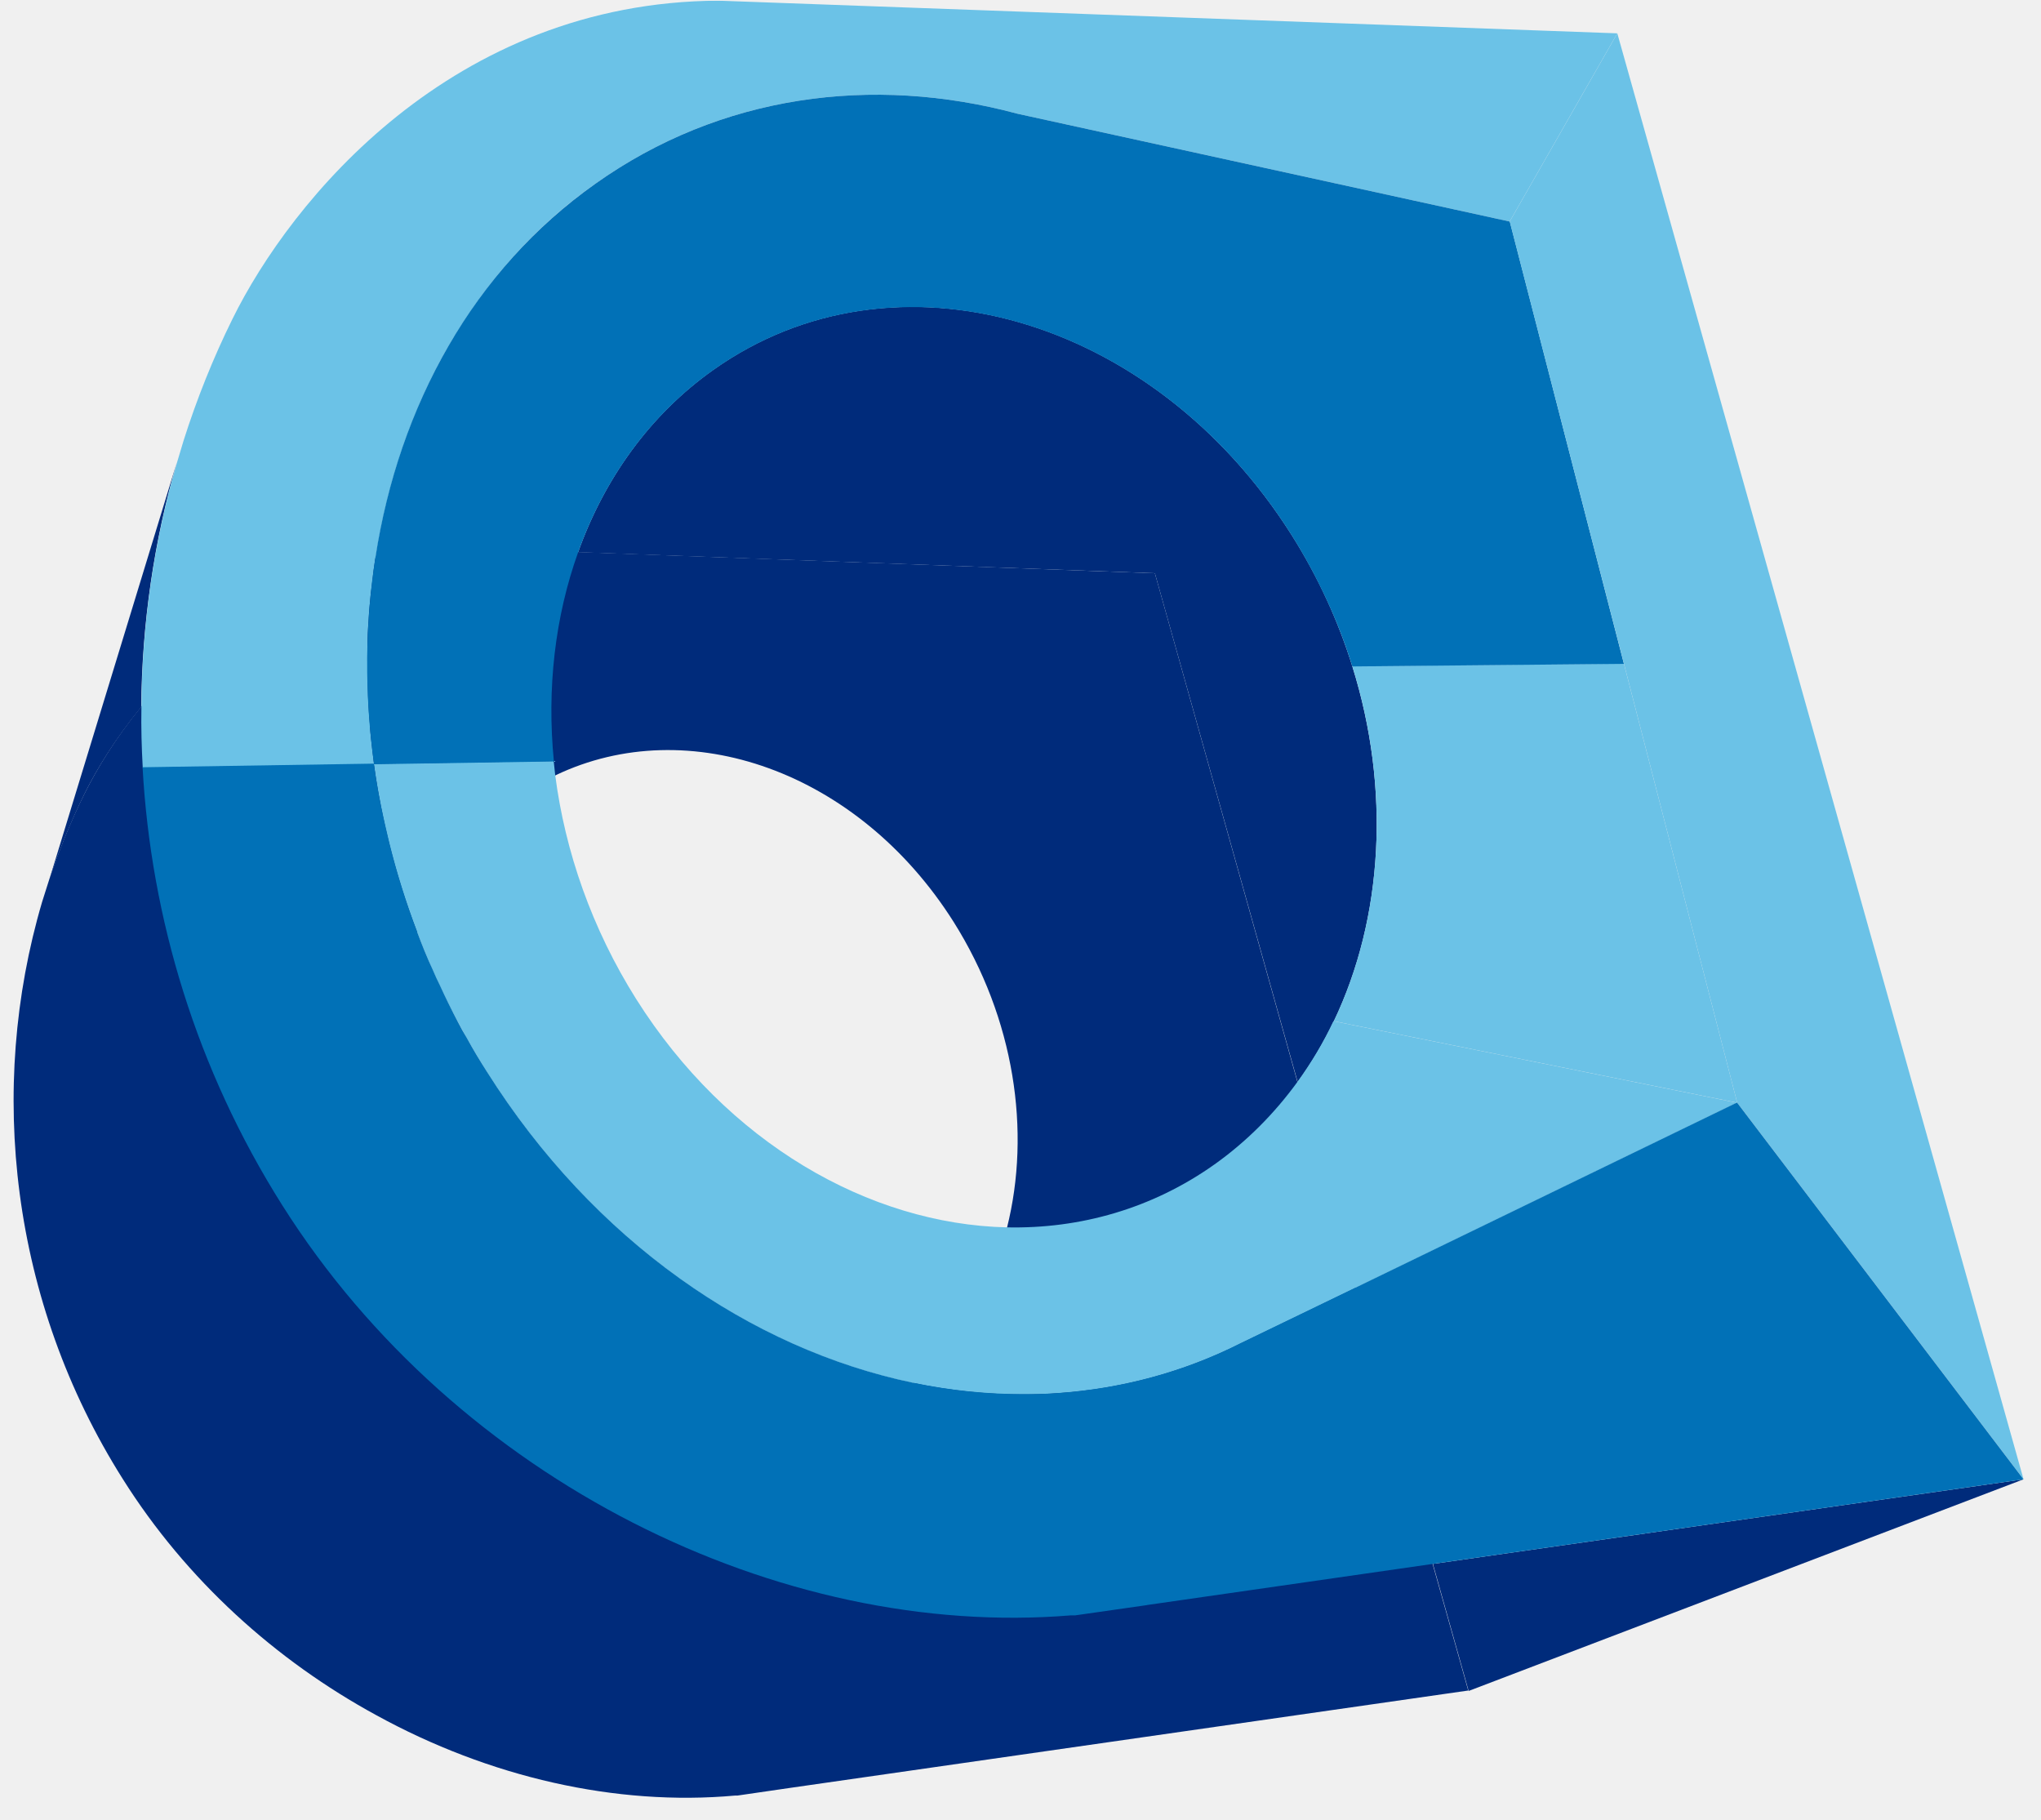
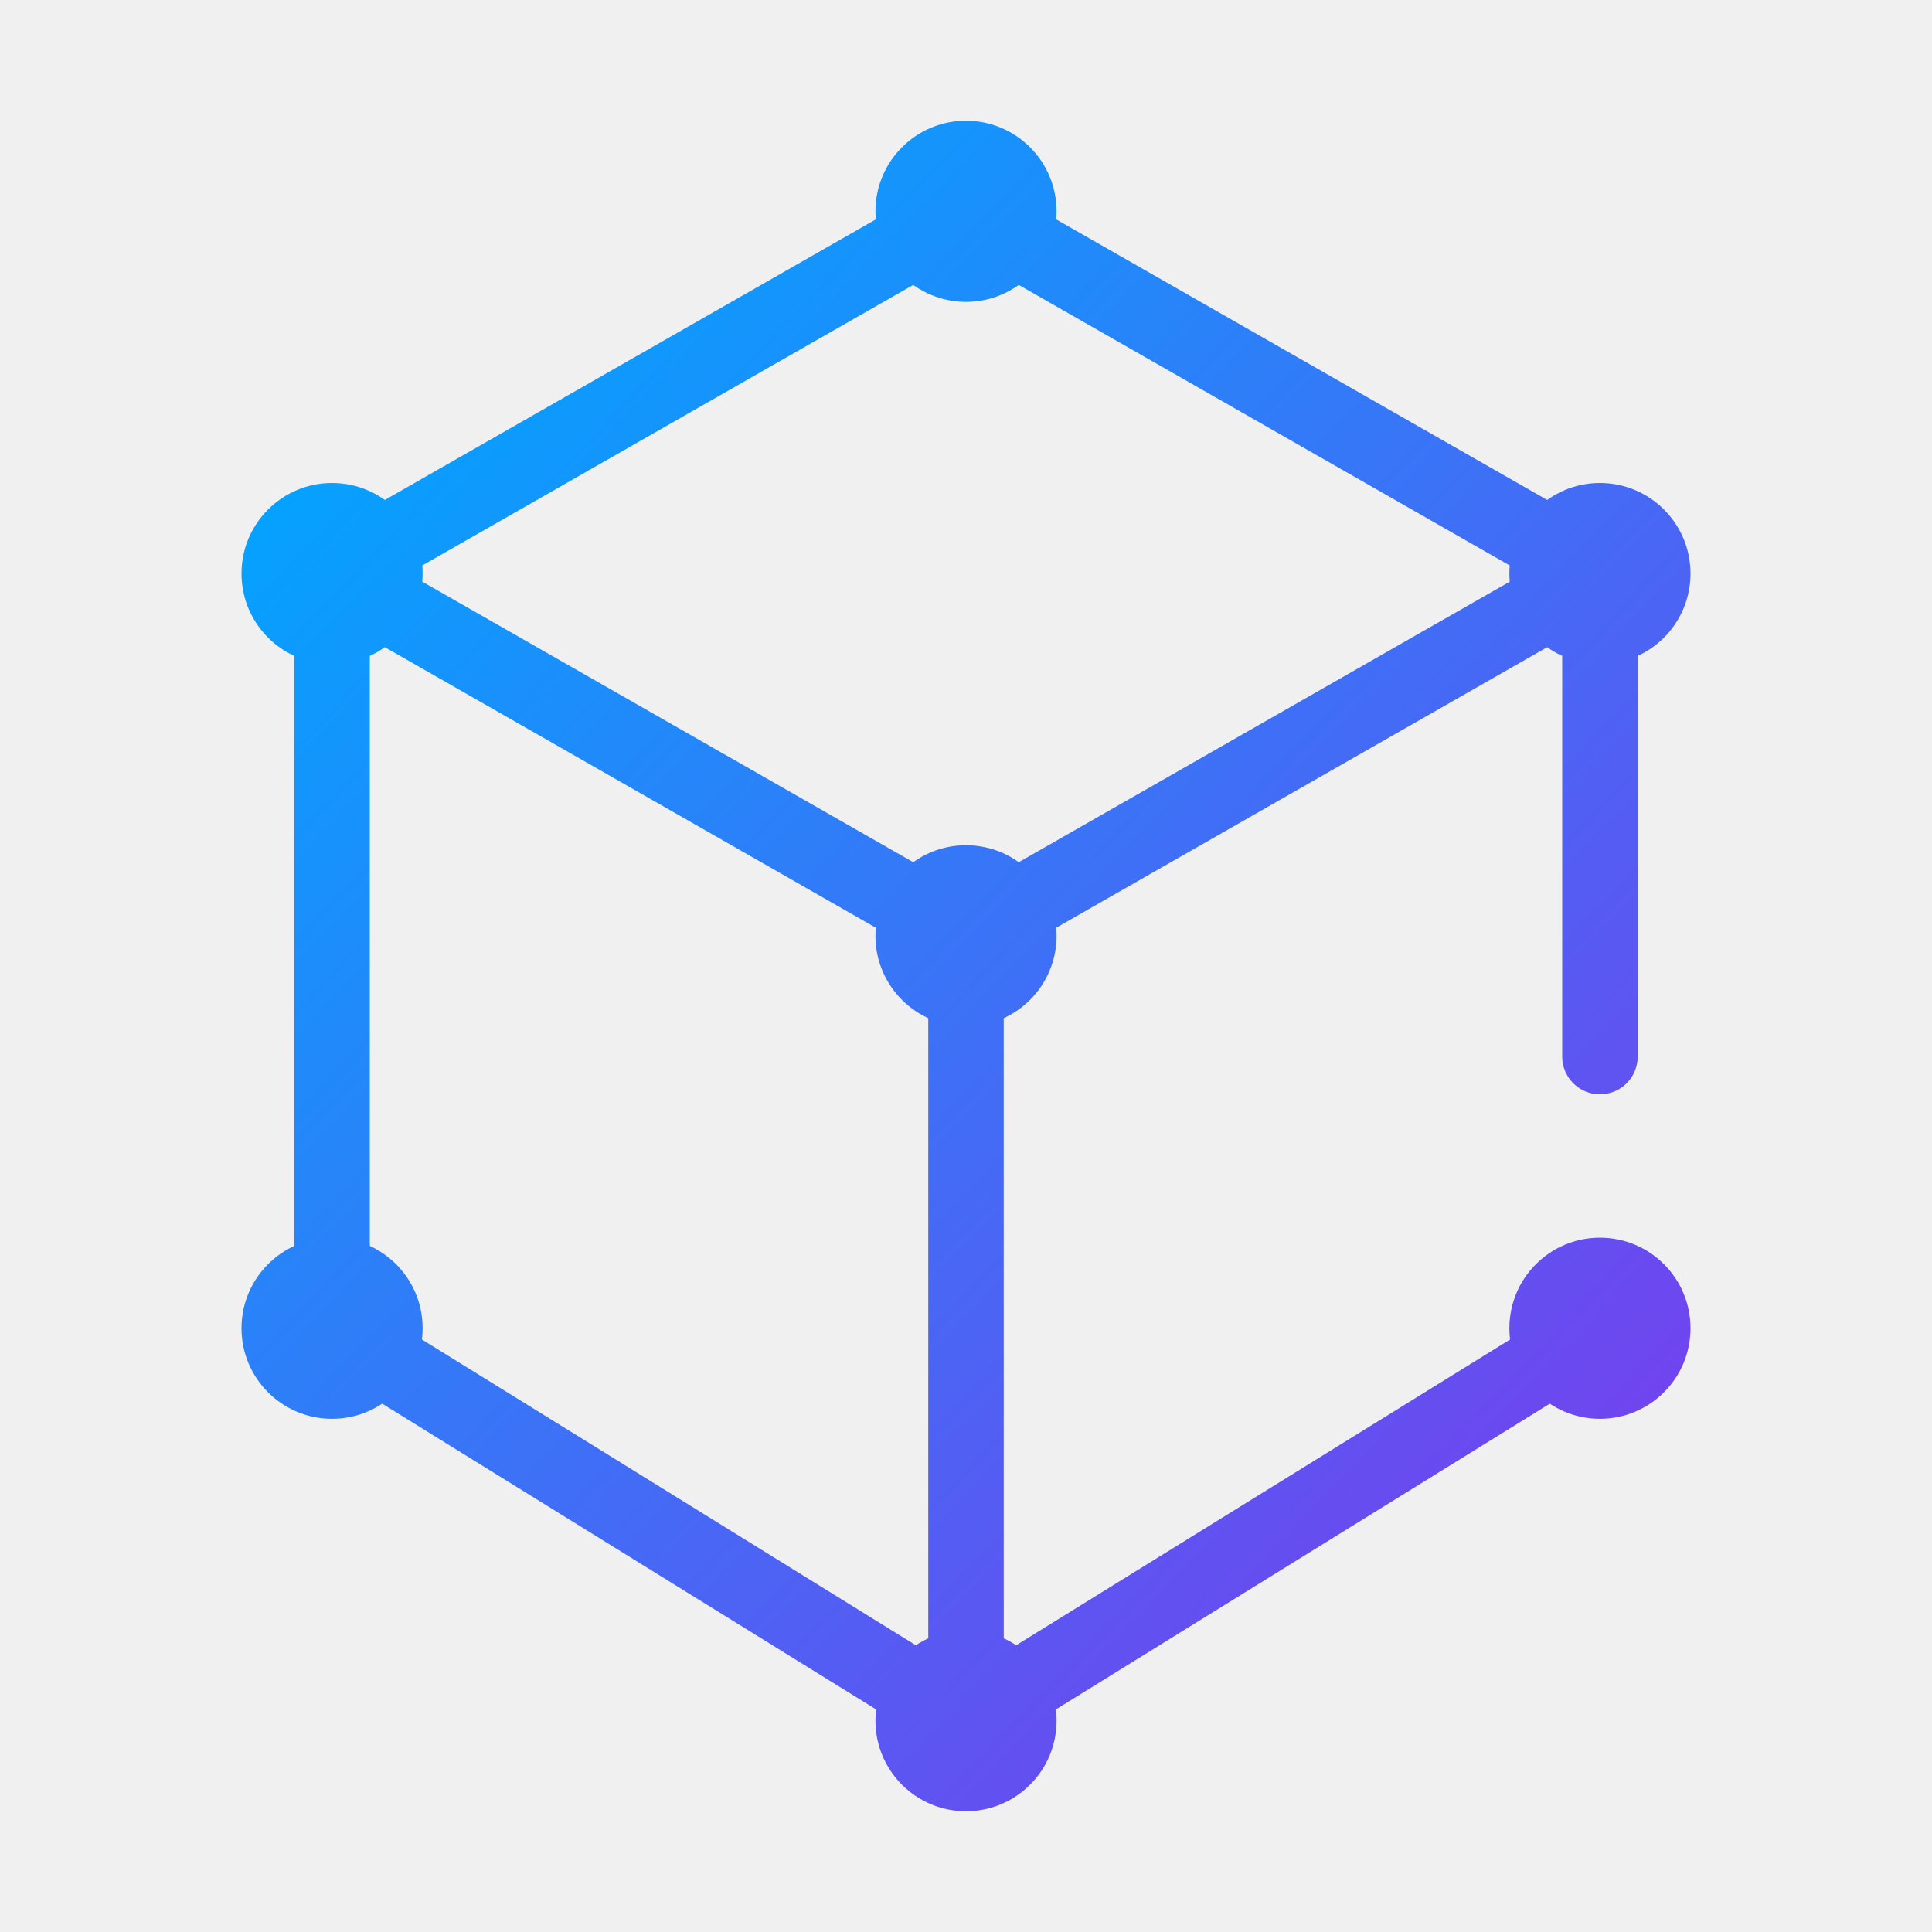
- <svg xmlns="http://www.w3.org/2000/svg" width="1592" height="1419" viewBox="0 0 1592 1419" fill="none">
-   <mask id="mask0_18306_34189" style="mask-type:luminance" maskUnits="userSpaceOnUse" x="0" y="0" width="1592" height="1419">
-     <path d="M1592 0.524H0.209V1419H1592V0.524Z" fill="white" />
-   </mask>
-   <g mask="url(#mask0_18306_34189)">
-     <path d="M1117.66 1219.67L1057.33 1004.45L1012.04 843.928L900.815 447.082L450.752 430.515L358.849 427.389C335.394 427.389 313.415 430.046 292.763 434.733C211.335 453.02 150.56 502.256 110.141 551.179C90.374 575.249 75.77 599.16 65.739 619.326C54.971 641.048 45.972 663.399 38.302 686.222L32.844 703.412C-10.083 848.929 8.209 1014.92 95.832 1153.56C145.397 1232.33 215.171 1295.01 293.501 1337.68C381.419 1385.98 480.399 1408.8 573.483 1400.36C574.221 1400.36 574.807 1400.36 575.252 1400.36L617.145 1394.26L1145.25 1318.45L1117.36 1219.36L1117.66 1219.67ZM433.343 604.634C536.898 555.083 669.513 601.349 743.861 719.042C791.361 794.537 804.341 882.377 785.457 957.558C773.659 1005.23 748.876 1047.9 712.144 1078.85C707.867 1082.44 703.442 1086.04 698.574 1089.48C592.216 1164.81 440.131 1121.36 358.554 992.412C305.154 907.698 295.418 807.041 325.216 726.704C341 684.502 367.257 647.928 403.841 622.138C413.429 615.258 423.016 609.634 433.197 604.788H433.343V604.634Z" fill="#002B7B" />
-     <path d="M1040.38 796.404C1032.41 813.126 1022.97 829.069 1012.2 843.917L900.827 447.07L450.911 430.662C471.415 373.298 506.966 323.438 556.38 288.427C697.404 188.395 899.352 246.069 1007.48 417.218C1028.13 449.886 1043.92 484.585 1054.83 519.753C1084.78 615.565 1078.88 715.908 1040.38 796.559V796.404Z" fill="#002B7B" />
-     <path d="M1578.36 1153.72L1145.55 1318.78L1117.67 1219.69L1578.36 1153.72Z" fill="#002B7B" />
-     <path d="M110.138 551.476C90.371 575.546 75.619 599.461 65.736 619.468C55.115 641.195 45.969 663.545 38.298 686.519L138.018 360.321C120.021 422.062 110.727 486.455 110.138 551.476Z" fill="#002B7B" />
-     <path d="M1261.5 25.998L1177.57 172.765L793.589 88.675C680.448 58.196 561.995 73.983 464.486 143.223C424.658 171.201 391.468 206.056 364.916 245.913C357.245 257.323 350.164 268.889 343.674 280.924C318.449 327.814 301.485 380.018 292.929 435.038L292.634 436.285C291.749 442.227 290.864 448.479 290.274 454.572C289.536 459.886 288.946 465.201 288.503 470.361C288.061 474.893 287.618 479.584 287.471 484.27C286.881 490.991 286.733 497.557 286.586 504.277C286.586 509.437 286.438 514.747 286.586 520.062C286.586 524.908 286.586 529.753 286.881 534.599C286.881 540.068 287.176 545.542 287.471 551.011C287.766 556.167 288.061 561.326 288.651 566.486C288.651 569.453 289.093 572.579 289.388 575.705C290.126 582.425 290.864 589.305 291.749 596.026L111.34 598.838C110.454 583.053 110.012 567.264 110.307 551.48C110.749 486.459 120.19 422.061 138.187 360.325L143.203 343.601C153.528 311.09 166.214 279.361 181.261 248.882C226.99 156.04 352.819 1.616 560.373 0.521L1261.5 25.998Z" fill="#6BC2E7" />
-     <path d="M1355.02 860.007L1057.34 1004.43L968.094 1047.57C888.731 1087.58 799.484 1096.8 712.01 1078.51C585.591 1052.1 463.153 968.008 379.956 836.246C357.682 800.923 339.242 763.881 325.081 726.211C308.707 683.385 297.644 639.308 291.596 595.7L431.881 593.516C432.325 597.11 432.618 600.86 433.062 604.454C440.734 664.006 461.678 724.336 496.345 779.356C567.005 891.266 677.788 954.722 785.323 957.224C842.266 958.475 898.615 942.687 947.296 908.147C972.372 890.328 994.058 868.447 1011.91 843.908C1022.67 829.057 1032.26 813.118 1040.08 796.391L1354.73 860.007H1355.02Z" fill="#6BC2E7" />
-     <path d="M1355.02 860.027L1266.65 517.572L1054.83 519.606C1084.77 615.418 1078.87 715.761 1040.37 796.412L1355.02 860.027Z" fill="#6BC2E7" />
-     <path d="M1177.58 172.776L793.598 88.686C680.453 58.208 561.999 73.994 464.495 143.235C369.347 210.444 311.079 316.26 292.787 435.046C284.674 486.94 284.231 541.332 291.755 596.038L432.041 593.849C426.435 536.955 432.925 481.002 450.92 430.828C471.425 373.465 506.975 323.606 556.394 288.595C697.418 188.562 899.365 246.237 1007.49 417.386C1015.16 429.577 1022.24 442.081 1028.44 454.584C1039.21 475.997 1048.06 497.724 1054.84 519.764L1266.67 517.731L1177.72 172.932L1177.58 172.776Z" fill="#0171B7" />
-     <path d="M1578.38 1153.71L1355.04 860.023L1266.68 517.569L1177.58 172.771L1261.52 26.005L1578.38 1153.71Z" fill="#6BC2E7" />
-     <path d="M1578.38 1153.71L1117.84 1219.67L895.096 1251.71C895.096 1251.71 894.505 1251.71 894.358 1251.87L838.597 1259.84C838.597 1259.84 837.713 1259.84 837.268 1259.84C837.122 1259.84 836.829 1259.84 836.678 1259.84C836.531 1259.84 836.531 1259.84 836.238 1259.84C835.794 1259.84 835.5 1259.84 835.203 1259.84C608.623 1278.44 356.079 1155.12 220.219 940.054C153.248 834.082 117.697 716.075 111.207 598.382L291.616 595.565C293.681 611.04 296.484 626.201 300.024 641.831C301.204 646.991 302.384 652.146 303.565 656.992C309.318 680.284 316.546 703.412 325.101 726.076C328.937 736.391 333.067 746.711 337.788 756.867C339.41 760.62 341.033 764.37 342.951 768.124C347.376 777.811 352.244 787.662 357.407 797.508C359.472 801.571 361.685 805.48 364.045 809.384C368.913 818.293 374.371 827.361 379.977 836.111C463.175 967.873 585.609 1051.96 712.032 1078.38C741.239 1084.47 770.592 1087.45 799.653 1087.29C808.652 1087.29 817.501 1087.13 826.501 1086.35C875.328 1082.75 923.268 1070.1 967.965 1047.43L1057.21 1004.29L1354.9 859.872L1578.23 1153.56L1578.38 1153.71Z" fill="#0171B7" />
+ <svg xmlns="http://www.w3.org/2000/svg" width="64" height="64" viewBox="0 0 64 64" fill="none">
+   <defs>
+     <linearGradient id="brepiaGradient" x1="10" y1="12" x2="55" y2="55" gradientUnits="userSpaceOnUse">
+       <stop stop-color="#00A6FF" />
+       <stop offset="1" stop-color="#7C3AED" />
+     </linearGradient>
+   </defs>
+   <g stroke="url(#brepiaGradient)" stroke-width="2.5" stroke-linecap="round" stroke-linejoin="round">
+     <path d="M32 7 53 19 32 31 11 19 32 7Z" />
+     <path d="M11 19v25l21 13V31" />
+     <path d="M53 19v16" />
+     <path d="M32 57 53 44" />
+   </g>
+   <g fill="url(#brepiaGradient)">
+     <circle cx="32" cy="7" r="3" />
+     <circle cx="53" cy="19" r="3" />
+     <circle cx="11" cy="19" r="3" />
+     <circle cx="32" cy="31" r="3" />
+     <circle cx="11" cy="44" r="3" />
+     <circle cx="32" cy="57" r="3" />
+     <circle cx="53" cy="44" r="3" />
  </g>
</svg>
